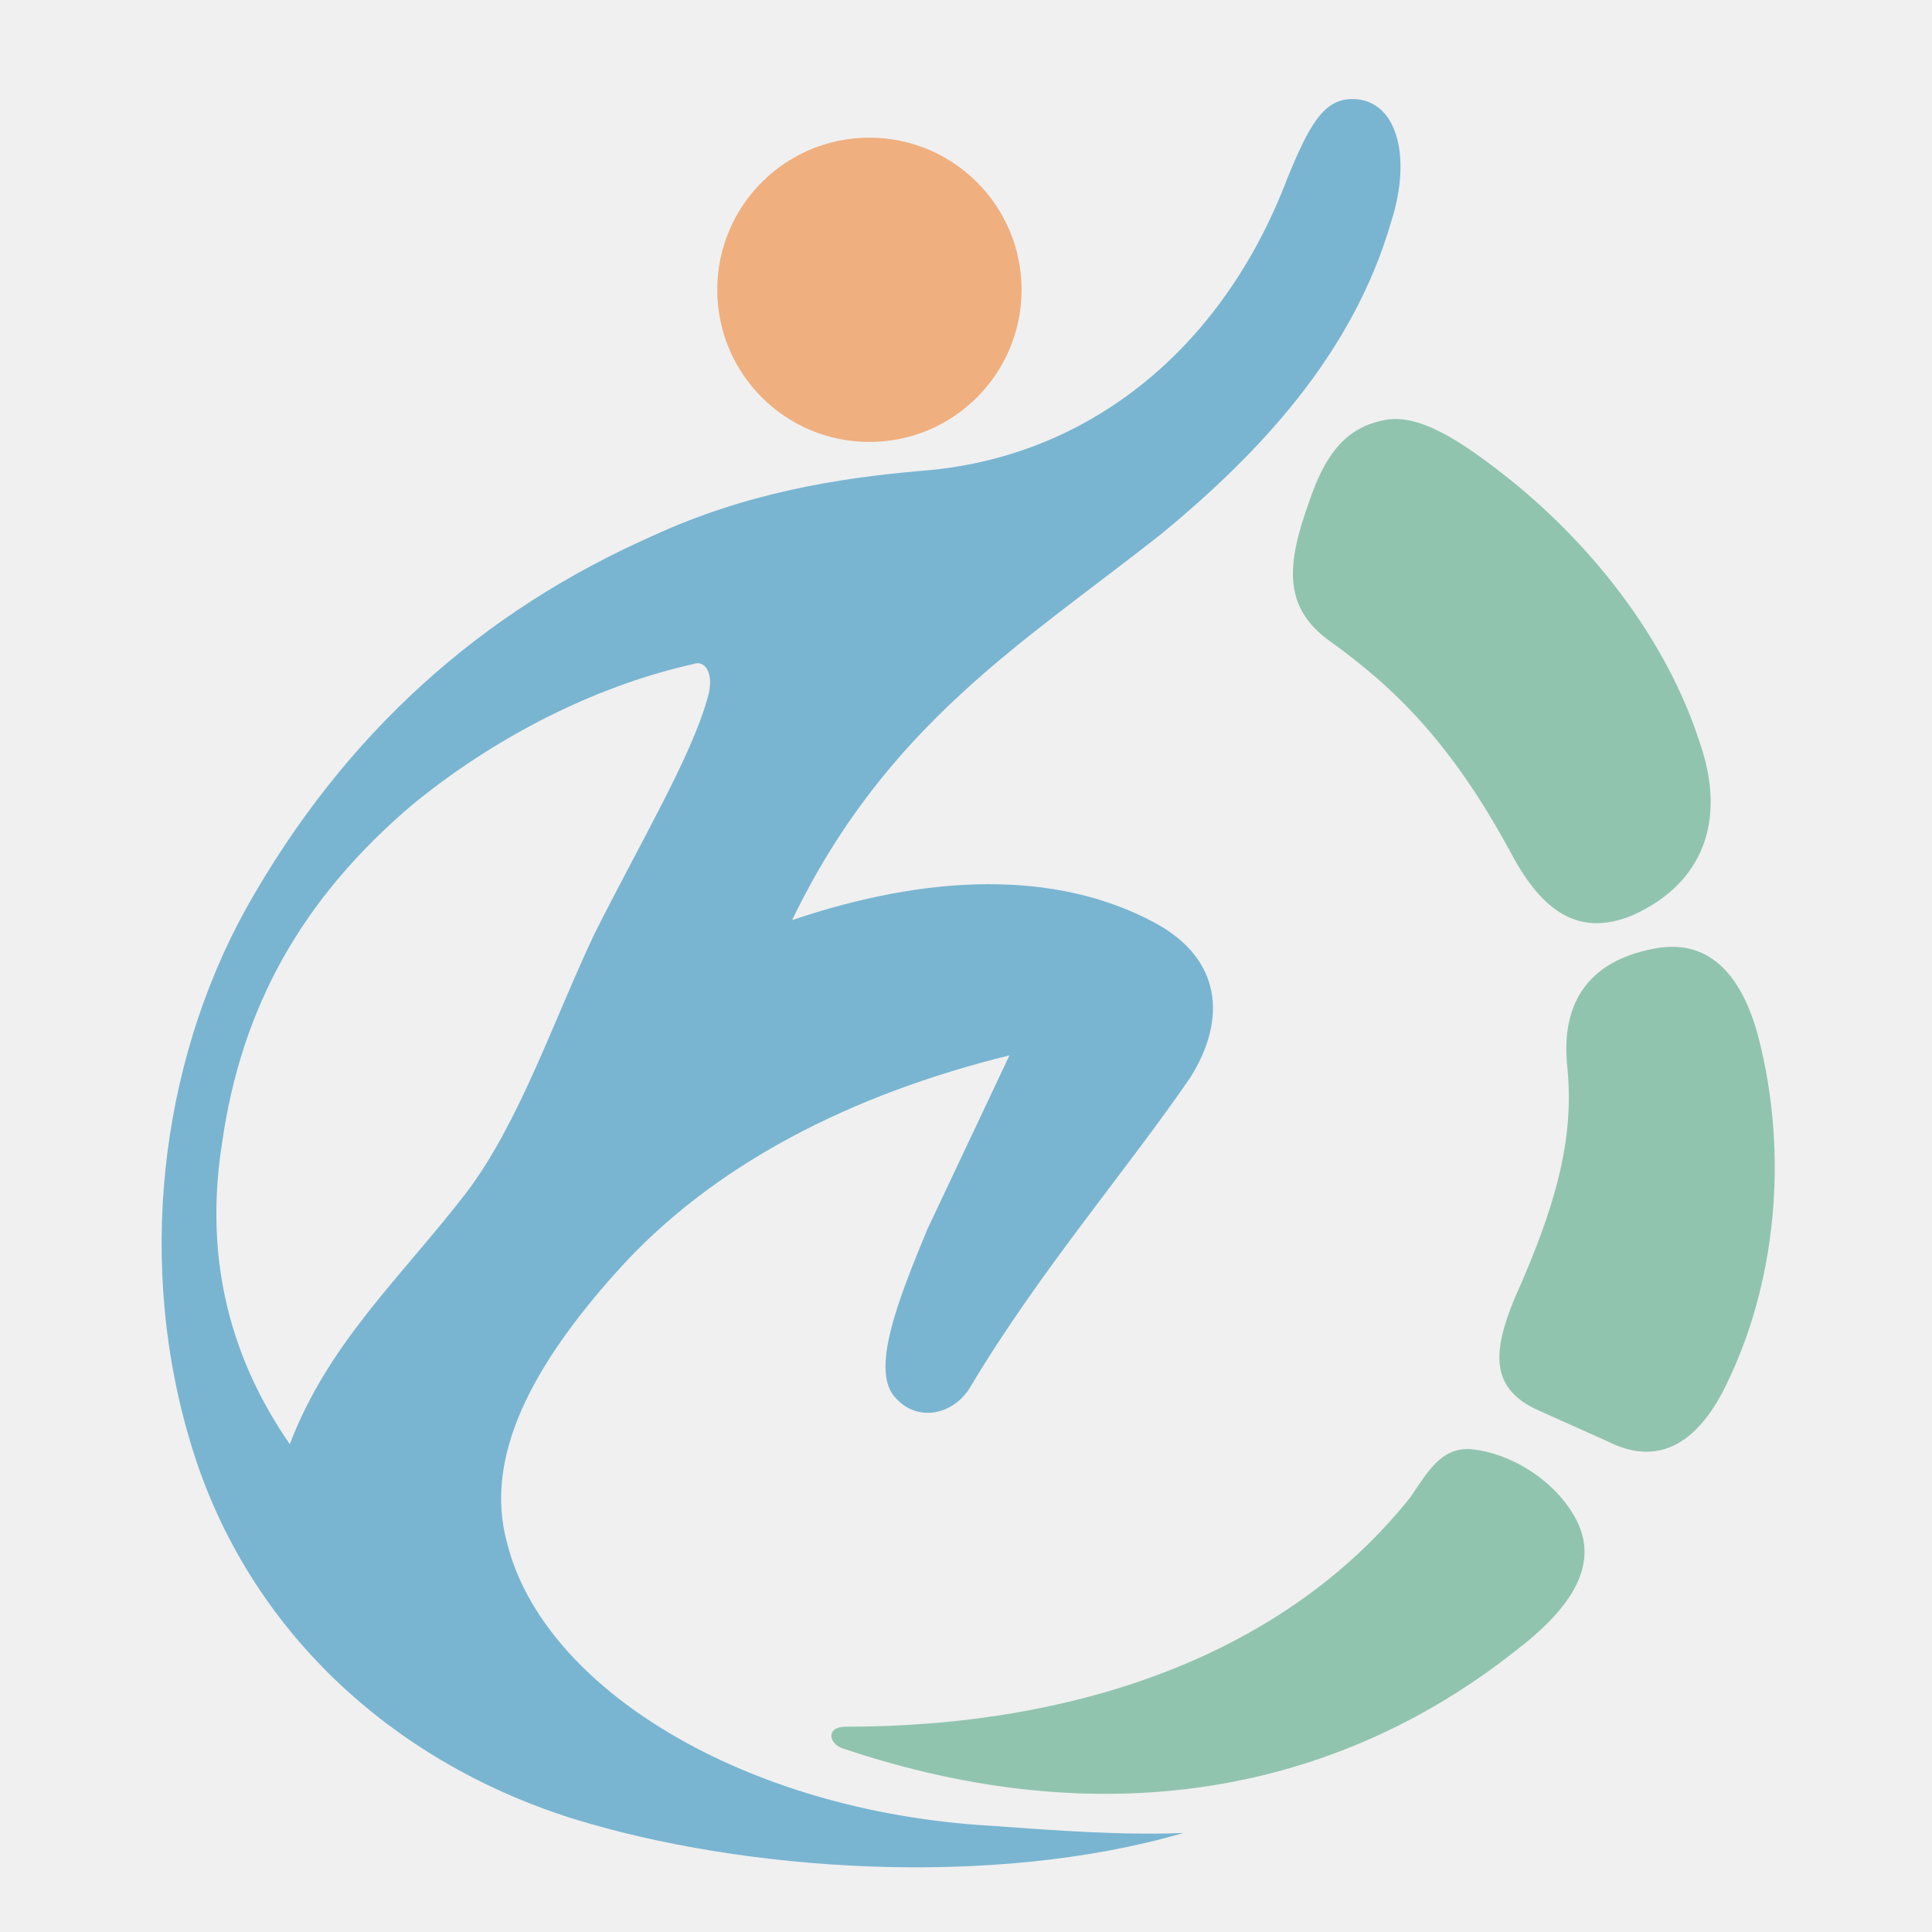
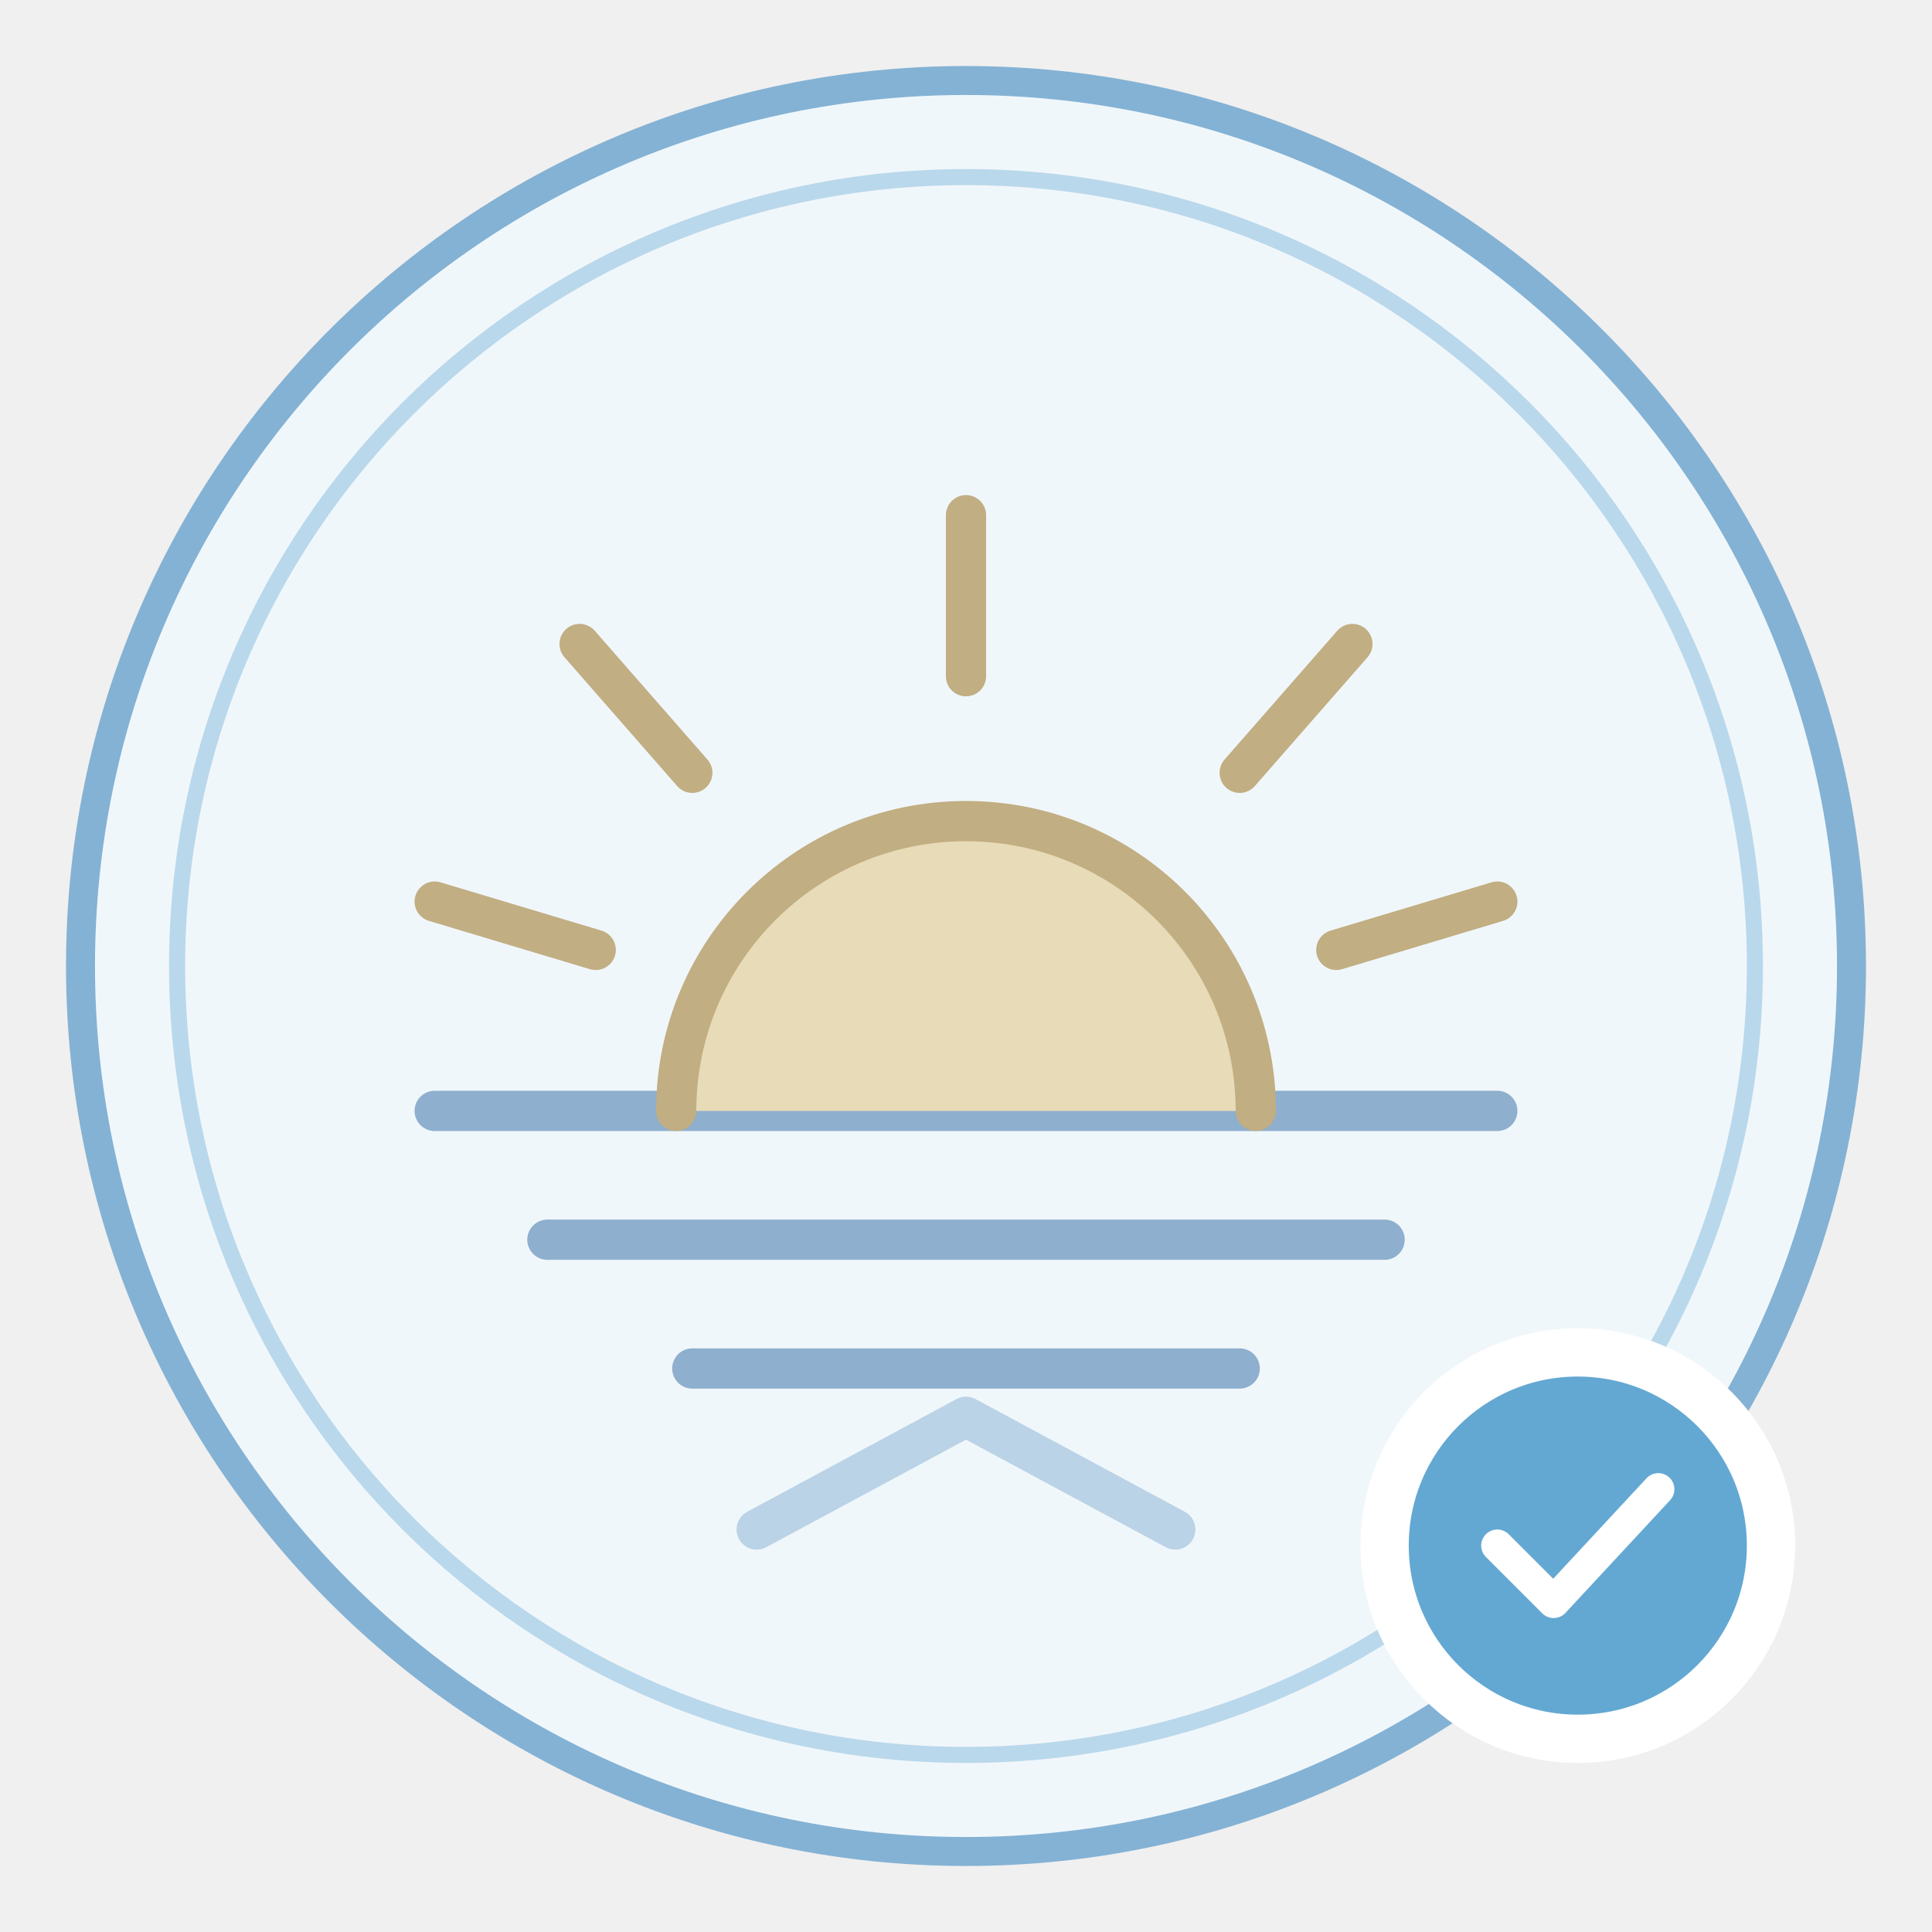
- <svg xmlns="http://www.w3.org/2000/svg" viewBox="240 210 800 800" fill="none">
-   <circle cx="600" cy="330" r="63" fill="#efaf7f" />
-   <path fill="#79b5d1" fill-rule="evenodd" d="M800 251C818 251 825 274 816 302C800 357 761 398 721 431C664 476 607 510 568 591C624 572 677 570 718 592C746 607 748 632 733 656C707 694 670 737 642 784C635 796 620 799 611 789C600 778 612 748 624 719L658 647C593 663 535 692 495 737C461 775 440 813 450 849C465 909 548 960 650 966C678 968 704 970 730 969C651 992 548 985 477 963C401 939 343 884 320 811C296 735 306 651 342 586C383 513 440 463 510 432C549 414 587 408 621 405C690 400 746 355 773 284C782 262 788 251 800 251ZM527 485C491 493 449 512 411 543C365 582 340 627 332 683C325 727 333 769 360 808C376 766 406 739 433 704C455 675 469 633 486 597C505 559 526 524 533 499C536 489 532 483 527 485Z" />
-   <path fill="#91c4af" d="M813 384C827 381 844 392 862 406C898 434 930 474 944 518C955 550 945 576 916 589C892 599 877 585 865 562C841 518 818 495 790 475C771 461 773 443 782 418C789 397 798 387 813 384Z" />
-   <path fill="#91c4af" d="M924 603C947 598 961 613 968 639C981 689 975 742 955 783C944 806 928 818 906 807L877 794C857 785 858 770 867 748C884 710 892 682 889 652C886 624 899 608 924 603Z" />
-   <path fill="#91c4af" d="M848 810C864 811 883 822 892 838C904 859 888 878 867 894C792 953 696 970 589 934C583 932 582 925 590 925C688 925 773 894 824 830C832 818 837 810 848 810Z" />
+ <svg xmlns="http://www.w3.org/2000/svg" viewBox="0 0 120 120" fill="none">
+   <circle cx="60" cy="60" r="55" fill="#f0f7fb" stroke="#84b2d4" stroke-width="1.8" />
+   <circle cx="60" cy="60" r="49" stroke="#bad8eb" stroke-width="1" />
+   <g stroke="#739abc" stroke-width="2.5" stroke-linecap="round" stroke-linejoin="round">
+     <path d="M27 69h66m-59 8h52m-43 8h34" stroke="#8eafcd" />
+     <path d="M42 69a18 18 0 0 1 36 0" fill="#e8dbb7" stroke="#c1ae82" />
+     <path d="M60 32v10M36 40l7 8m41-8-7 8M27 56l10 3m56-3-10 3" stroke="#c1ae82" />
+     <path d="m47 95 13-7 13 7" stroke="#bad3e6" />
+   </g>
+   <circle cx="98" cy="96" r="12" fill="#63a8d2" stroke="#fff" stroke-width="3" />
+   <path d="m93 96 3.5 3.5 6.5-7" stroke="#fff" stroke-width="2" stroke-linecap="round" stroke-linejoin="round" />
</svg>
